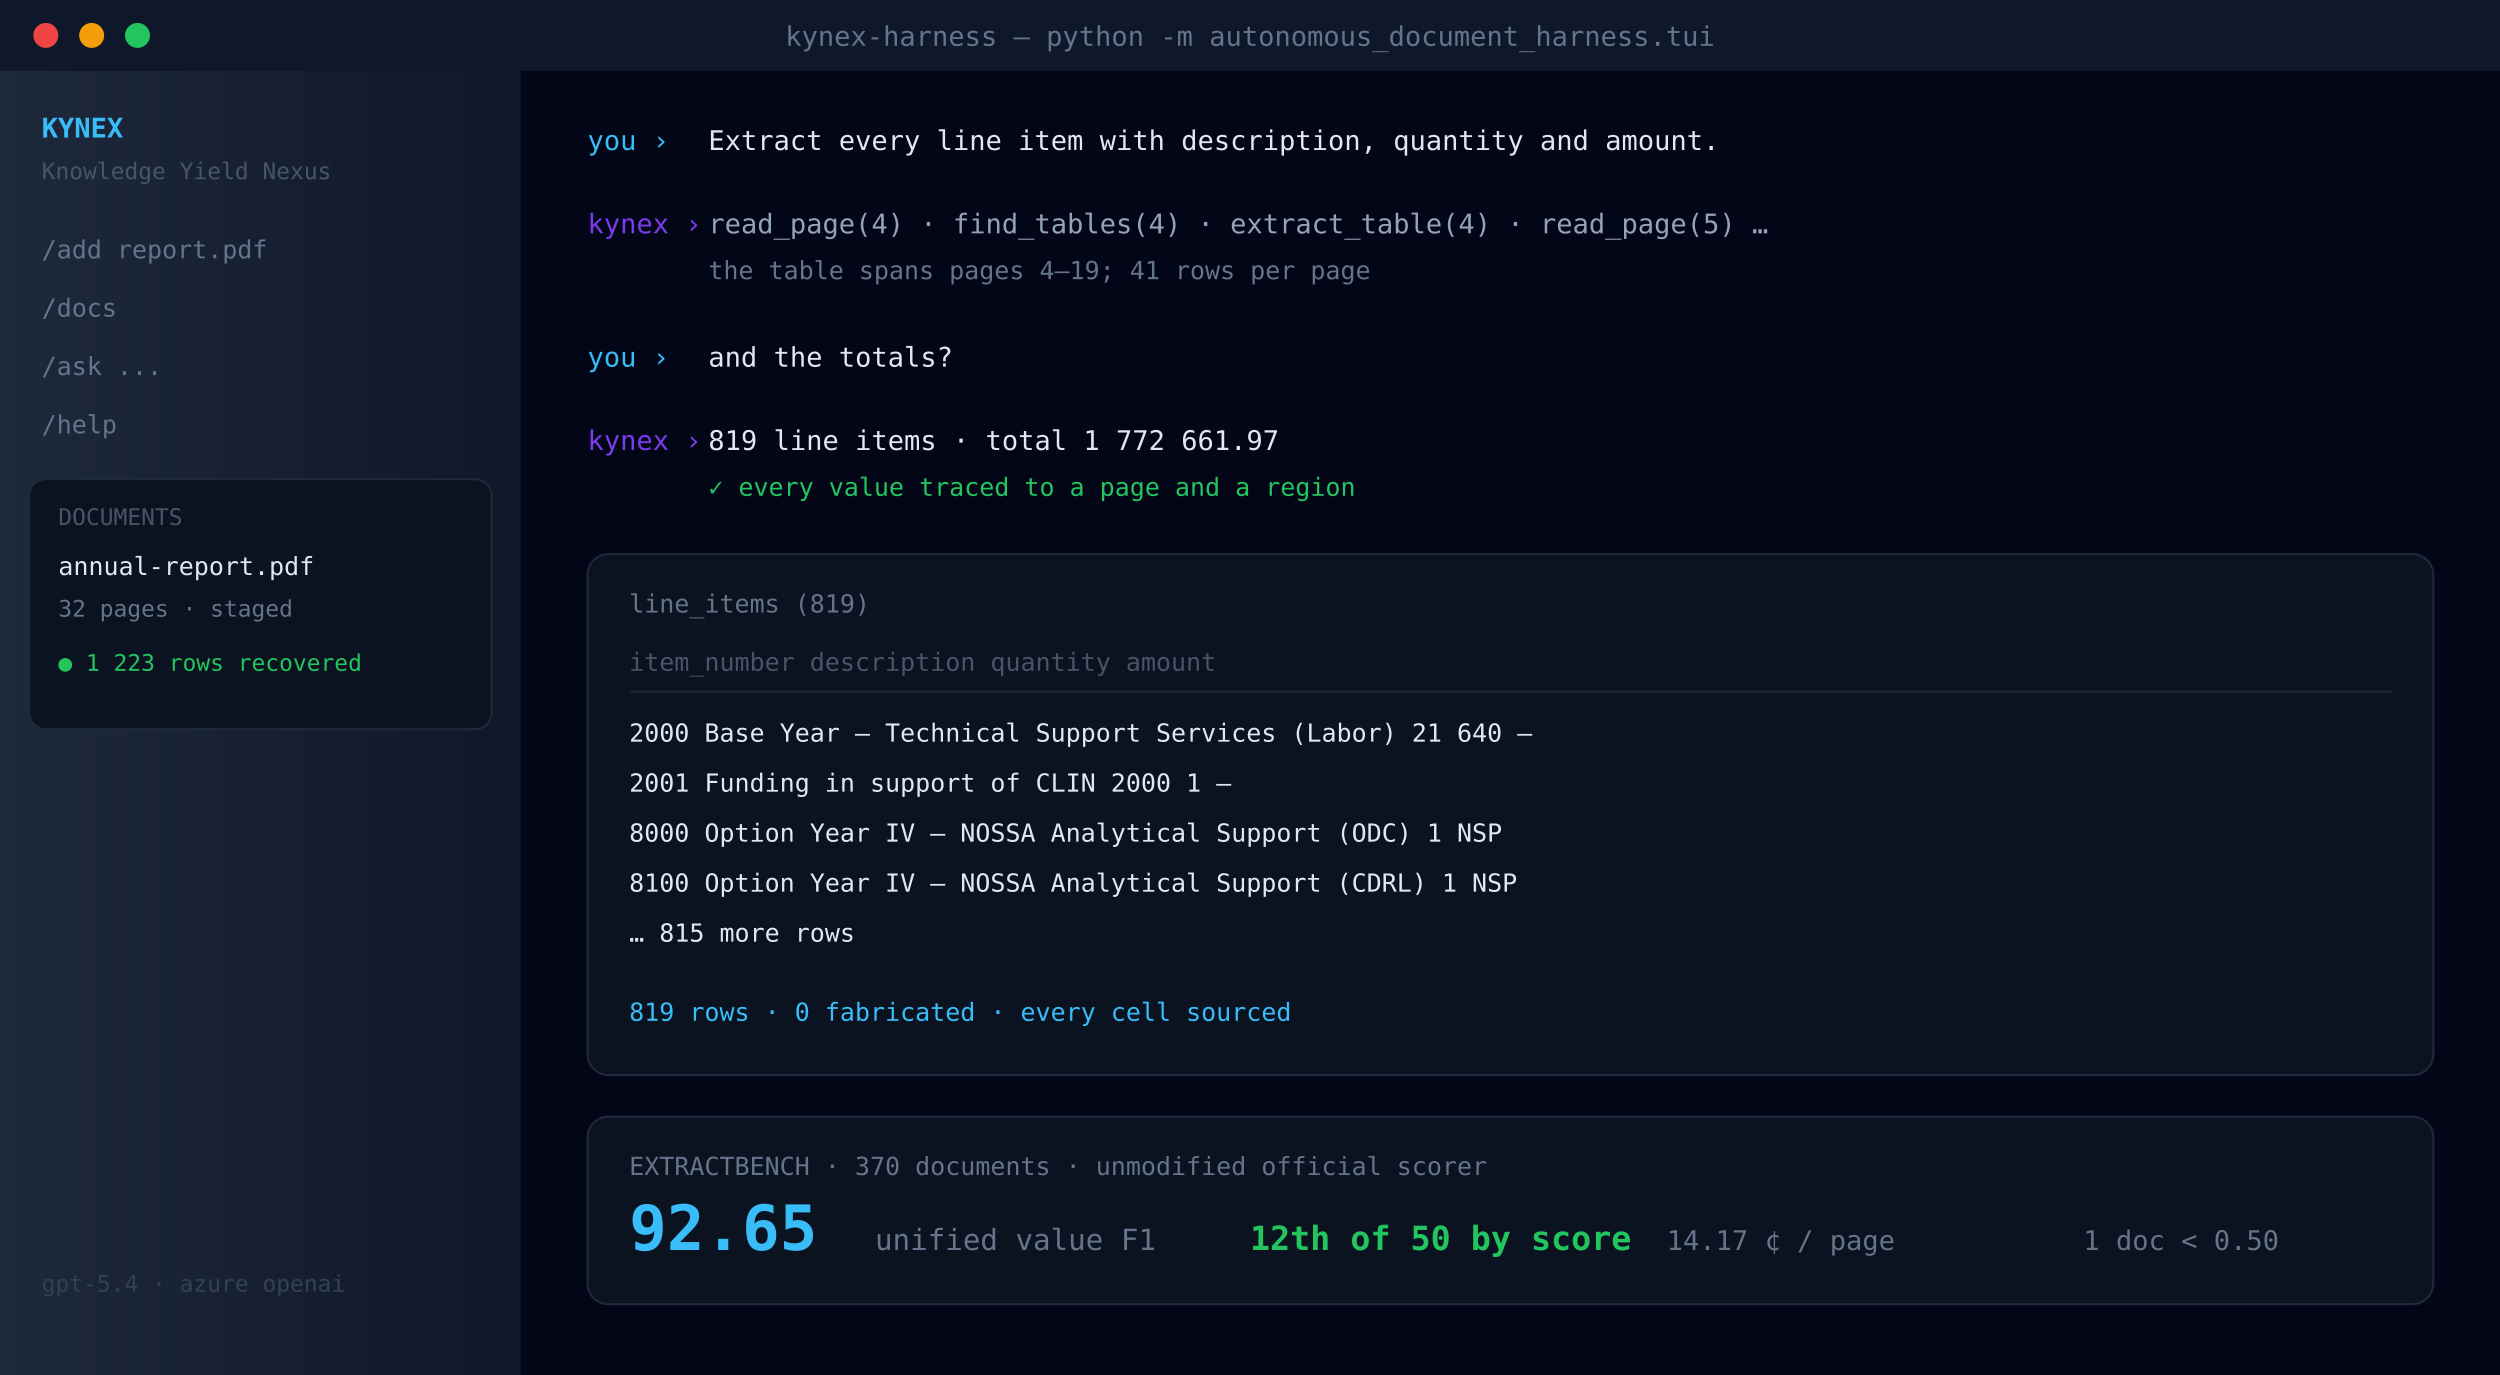
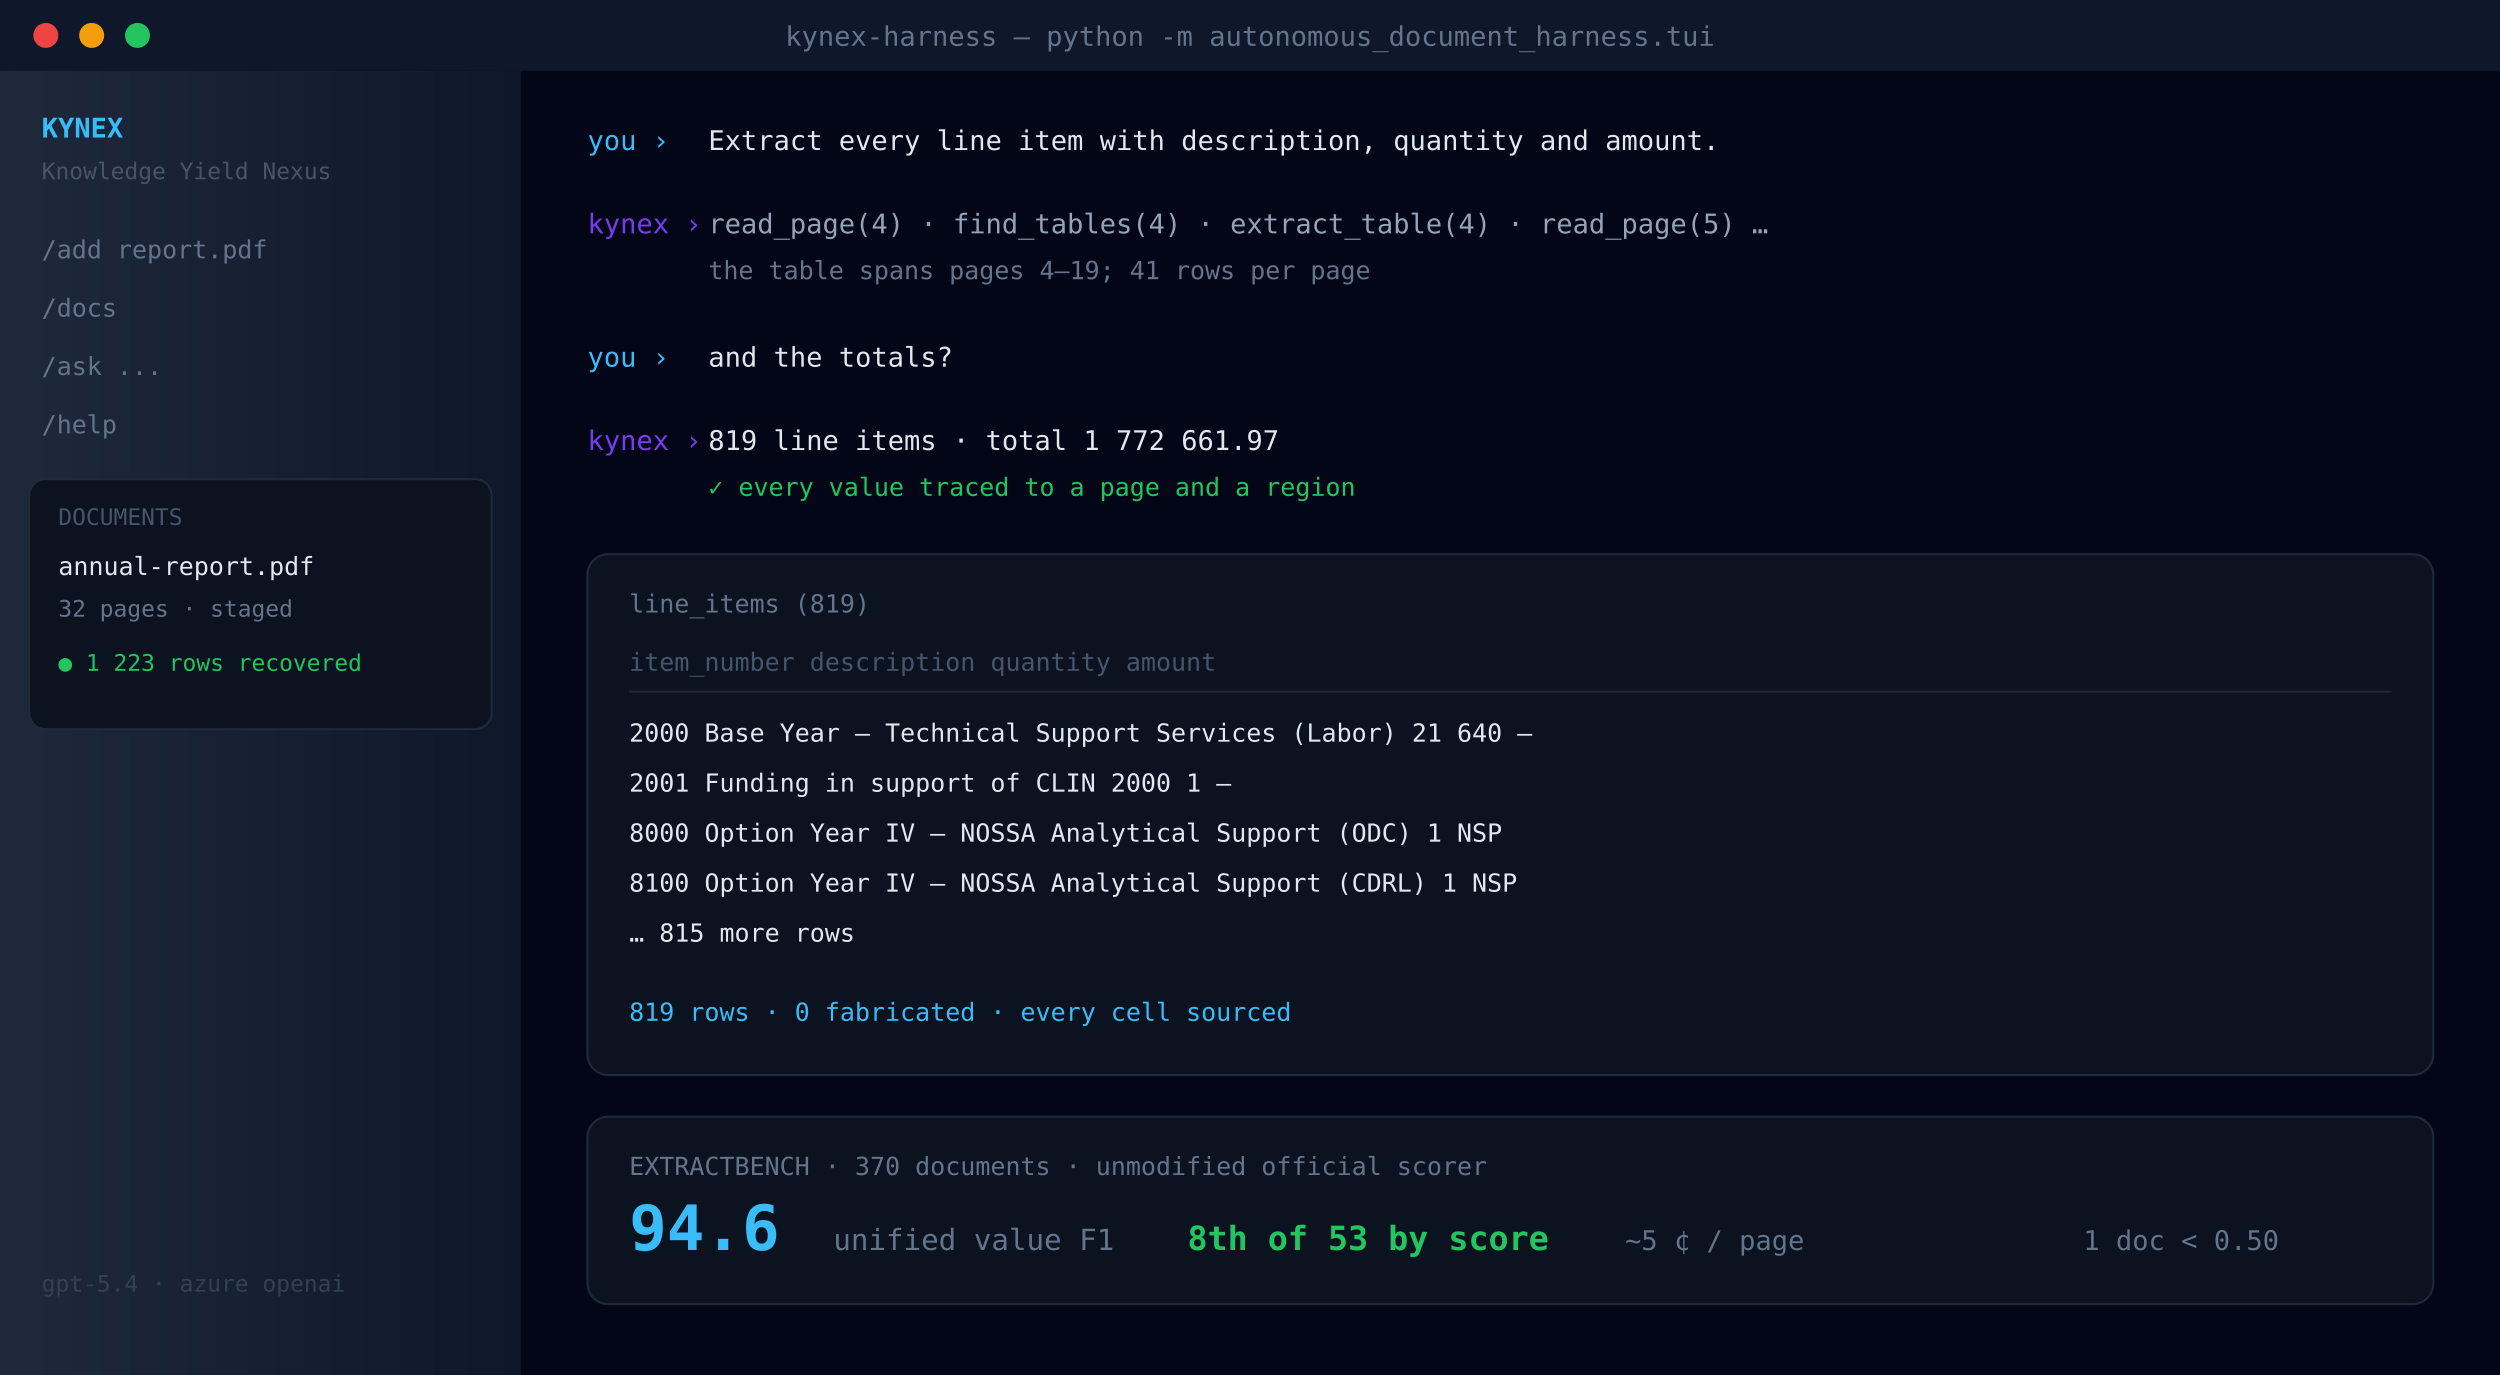
<svg xmlns="http://www.w3.org/2000/svg" viewBox="0 0 1200 660" width="1200" height="660" font-family="ui-monospace, SFMono-Regular, Menlo, Consolas, monospace">
  <defs>
    <linearGradient id="bar" x1="0" y1="0" x2="1" y2="0">
      <stop offset="0%" stop-color="#1e293b" />
      <stop offset="100%" stop-color="#0f172a" />
    </linearGradient>
  </defs>
  <rect width="1200" height="660" fill="#020617" />
  <rect x="0" y="0" width="1200" height="34" fill="#0f172a" />
  <circle cx="22" cy="17" r="6" fill="#ef4444" />
  <circle cx="44" cy="17" r="6" fill="#f59e0b" />
  <circle cx="66" cy="17" r="6" fill="#22c55e" />
  <text x="600" y="22" fill="#64748b" font-size="13" text-anchor="middle">kynex-harness — python -m autonomous_document_harness.tui</text>
  <rect x="0" y="34" width="250" height="626" fill="url(#bar)" />
  <text x="20" y="66" fill="#38bdf8" font-size="13" font-weight="bold">KYNEX</text>
  <text x="20" y="86" fill="#475569" font-size="11">Knowledge Yield Nexus</text>
  <text x="20" y="124" fill="#64748b" font-size="12">/add report.pdf</text>
  <text x="20" y="152" fill="#64748b" font-size="12">/docs</text>
  <text x="20" y="180" fill="#64748b" font-size="12">/ask ...</text>
  <text x="20" y="208" fill="#64748b" font-size="12">/help</text>
  <rect x="14" y="230" width="222" height="120" rx="8" fill="#0b1220" stroke="#1e293b" />
  <text x="28" y="252" fill="#475569" font-size="11">DOCUMENTS</text>
  <text x="28" y="276" fill="#e2e8f0" font-size="12">annual-report.pdf</text>
  <text x="28" y="296" fill="#64748b" font-size="11">32 pages · staged</text>
  <text x="28" y="322" fill="#22c55e" font-size="11">● 1 223 rows recovered</text>
  <text x="20" y="620" fill="#334155" font-size="11">gpt-5.4 · azure openai</text>
  <text x="282" y="72" fill="#38bdf8" font-size="13">you ›</text>
  <text x="340" y="72" fill="#e2e8f0" font-size="13">Extract every line item with description, quantity and amount.</text>
  <text x="282" y="112" fill="#7c3aed" font-size="13">kynex ›</text>
  <text x="340" y="112" fill="#94a3b8" font-size="13">read_page(4) · find_tables(4) · extract_table(4) · read_page(5) …</text>
  <text x="340" y="134" fill="#64748b" font-size="12">the table spans pages 4–19; 41 rows per page</text>
  <text x="282" y="176" fill="#38bdf8" font-size="13">you ›</text>
  <text x="340" y="176" fill="#e2e8f0" font-size="13">and the totals?</text>
  <text x="282" y="216" fill="#7c3aed" font-size="13">kynex ›</text>
  <text x="340" y="216" fill="#e2e8f0" font-size="13">819 line items · total 1 772 661.97</text>
  <text x="340" y="238" fill="#22c55e" font-size="12">✓ every value traced to a page and a region</text>
  <rect x="282" y="266" width="886" height="250" rx="10" fill="#0b1220" stroke="#1e293b" />
  <text x="302" y="294" fill="#64748b" font-size="12">line_items  (819)</text>
  <text x="302" y="322" fill="#475569" font-size="12">item_number   description                                            quantity   amount</text>
  <line x1="302" y1="332" x2="1148" y2="332" stroke="#1e293b" />
  <text x="302" y="356" fill="#e2e8f0" font-size="12">2000         Base Year — Technical Support Services (Labor)     21 640     —</text>
  <text x="302" y="380" fill="#e2e8f0" font-size="12">2001         Funding in support of CLIN 2000                 1          —</text>
  <text x="302" y="404" fill="#e2e8f0" font-size="12">8000         Option Year IV — NOSSA Analytical Support (ODC)     1          NSP</text>
  <text x="302" y="428" fill="#e2e8f0" font-size="12">8100         Option Year IV — NOSSA Analytical Support (CDRL)    1          NSP</text>
  <text x="302" y="452" fill="#e2e8f0" font-size="12">…             815 more rows</text>
  <text x="302" y="490" fill="#38bdf8" font-size="12">819 rows · 0 fabricated · every cell sourced</text>
  <rect x="282" y="536" width="886" height="90" rx="10" fill="#0b1220" stroke="#1e293b" />
  <text x="302" y="564" fill="#64748b" font-size="12">EXTRACTBENCH · 370 documents · unmodified official scorer</text>
-   <text x="302" y="600" fill="#38bdf8" font-size="30" font-weight="bold">92.65</text>
-   <text x="420" y="600" fill="#64748b" font-size="14">unified value F1</text>
-   <text x="600" y="600" fill="#22c55e" font-size="16" font-weight="bold">12th of 50 by score</text>
-   <text x="800" y="600" fill="#64748b" font-size="13">14.17 ¢ / page</text>
+   <text x="302" y="600" fill="#38bdf8" font-size="30" font-weight="bold">94.6</text>
+   <text x="400" y="600" fill="#64748b" font-size="14">unified value F1</text>
+   <text x="570" y="600" fill="#22c55e" font-size="16" font-weight="bold">8th of 53 by score</text>
+   <text x="780" y="600" fill="#64748b" font-size="13">~5 ¢ / page</text>
  <text x="1000" y="600" fill="#64748b" font-size="13">1 doc &lt; 0.50</text>
</svg>
